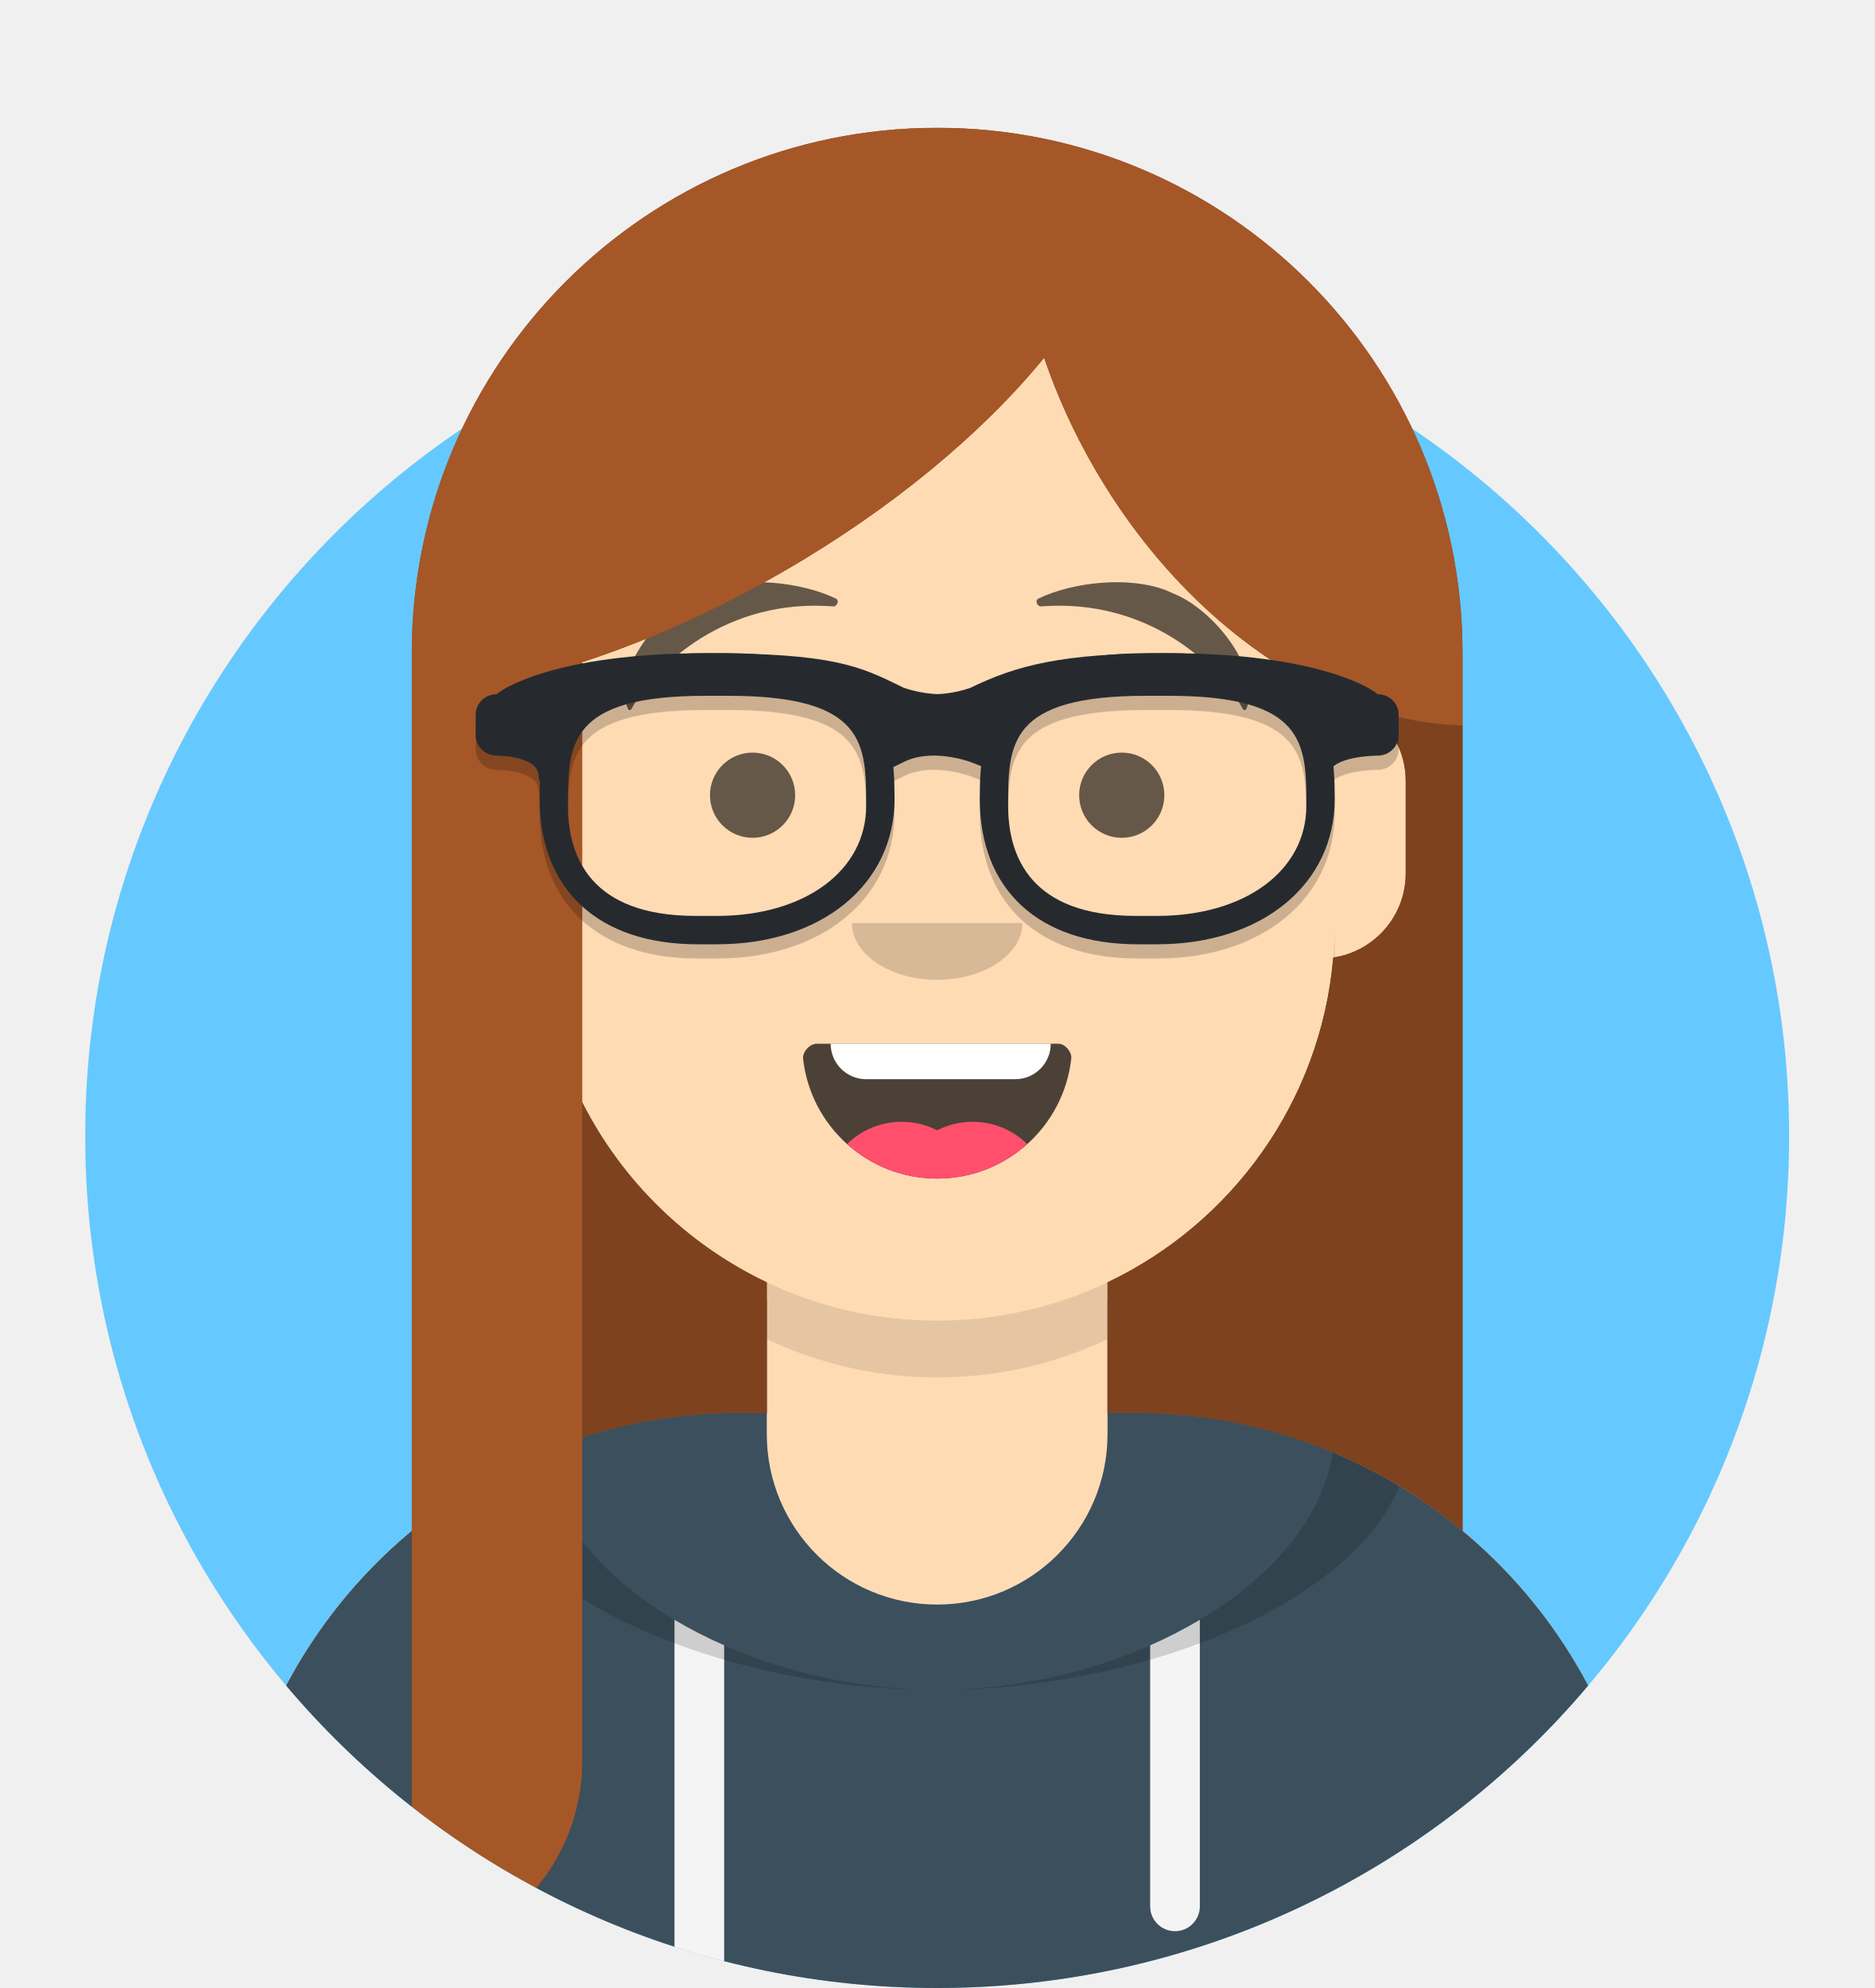
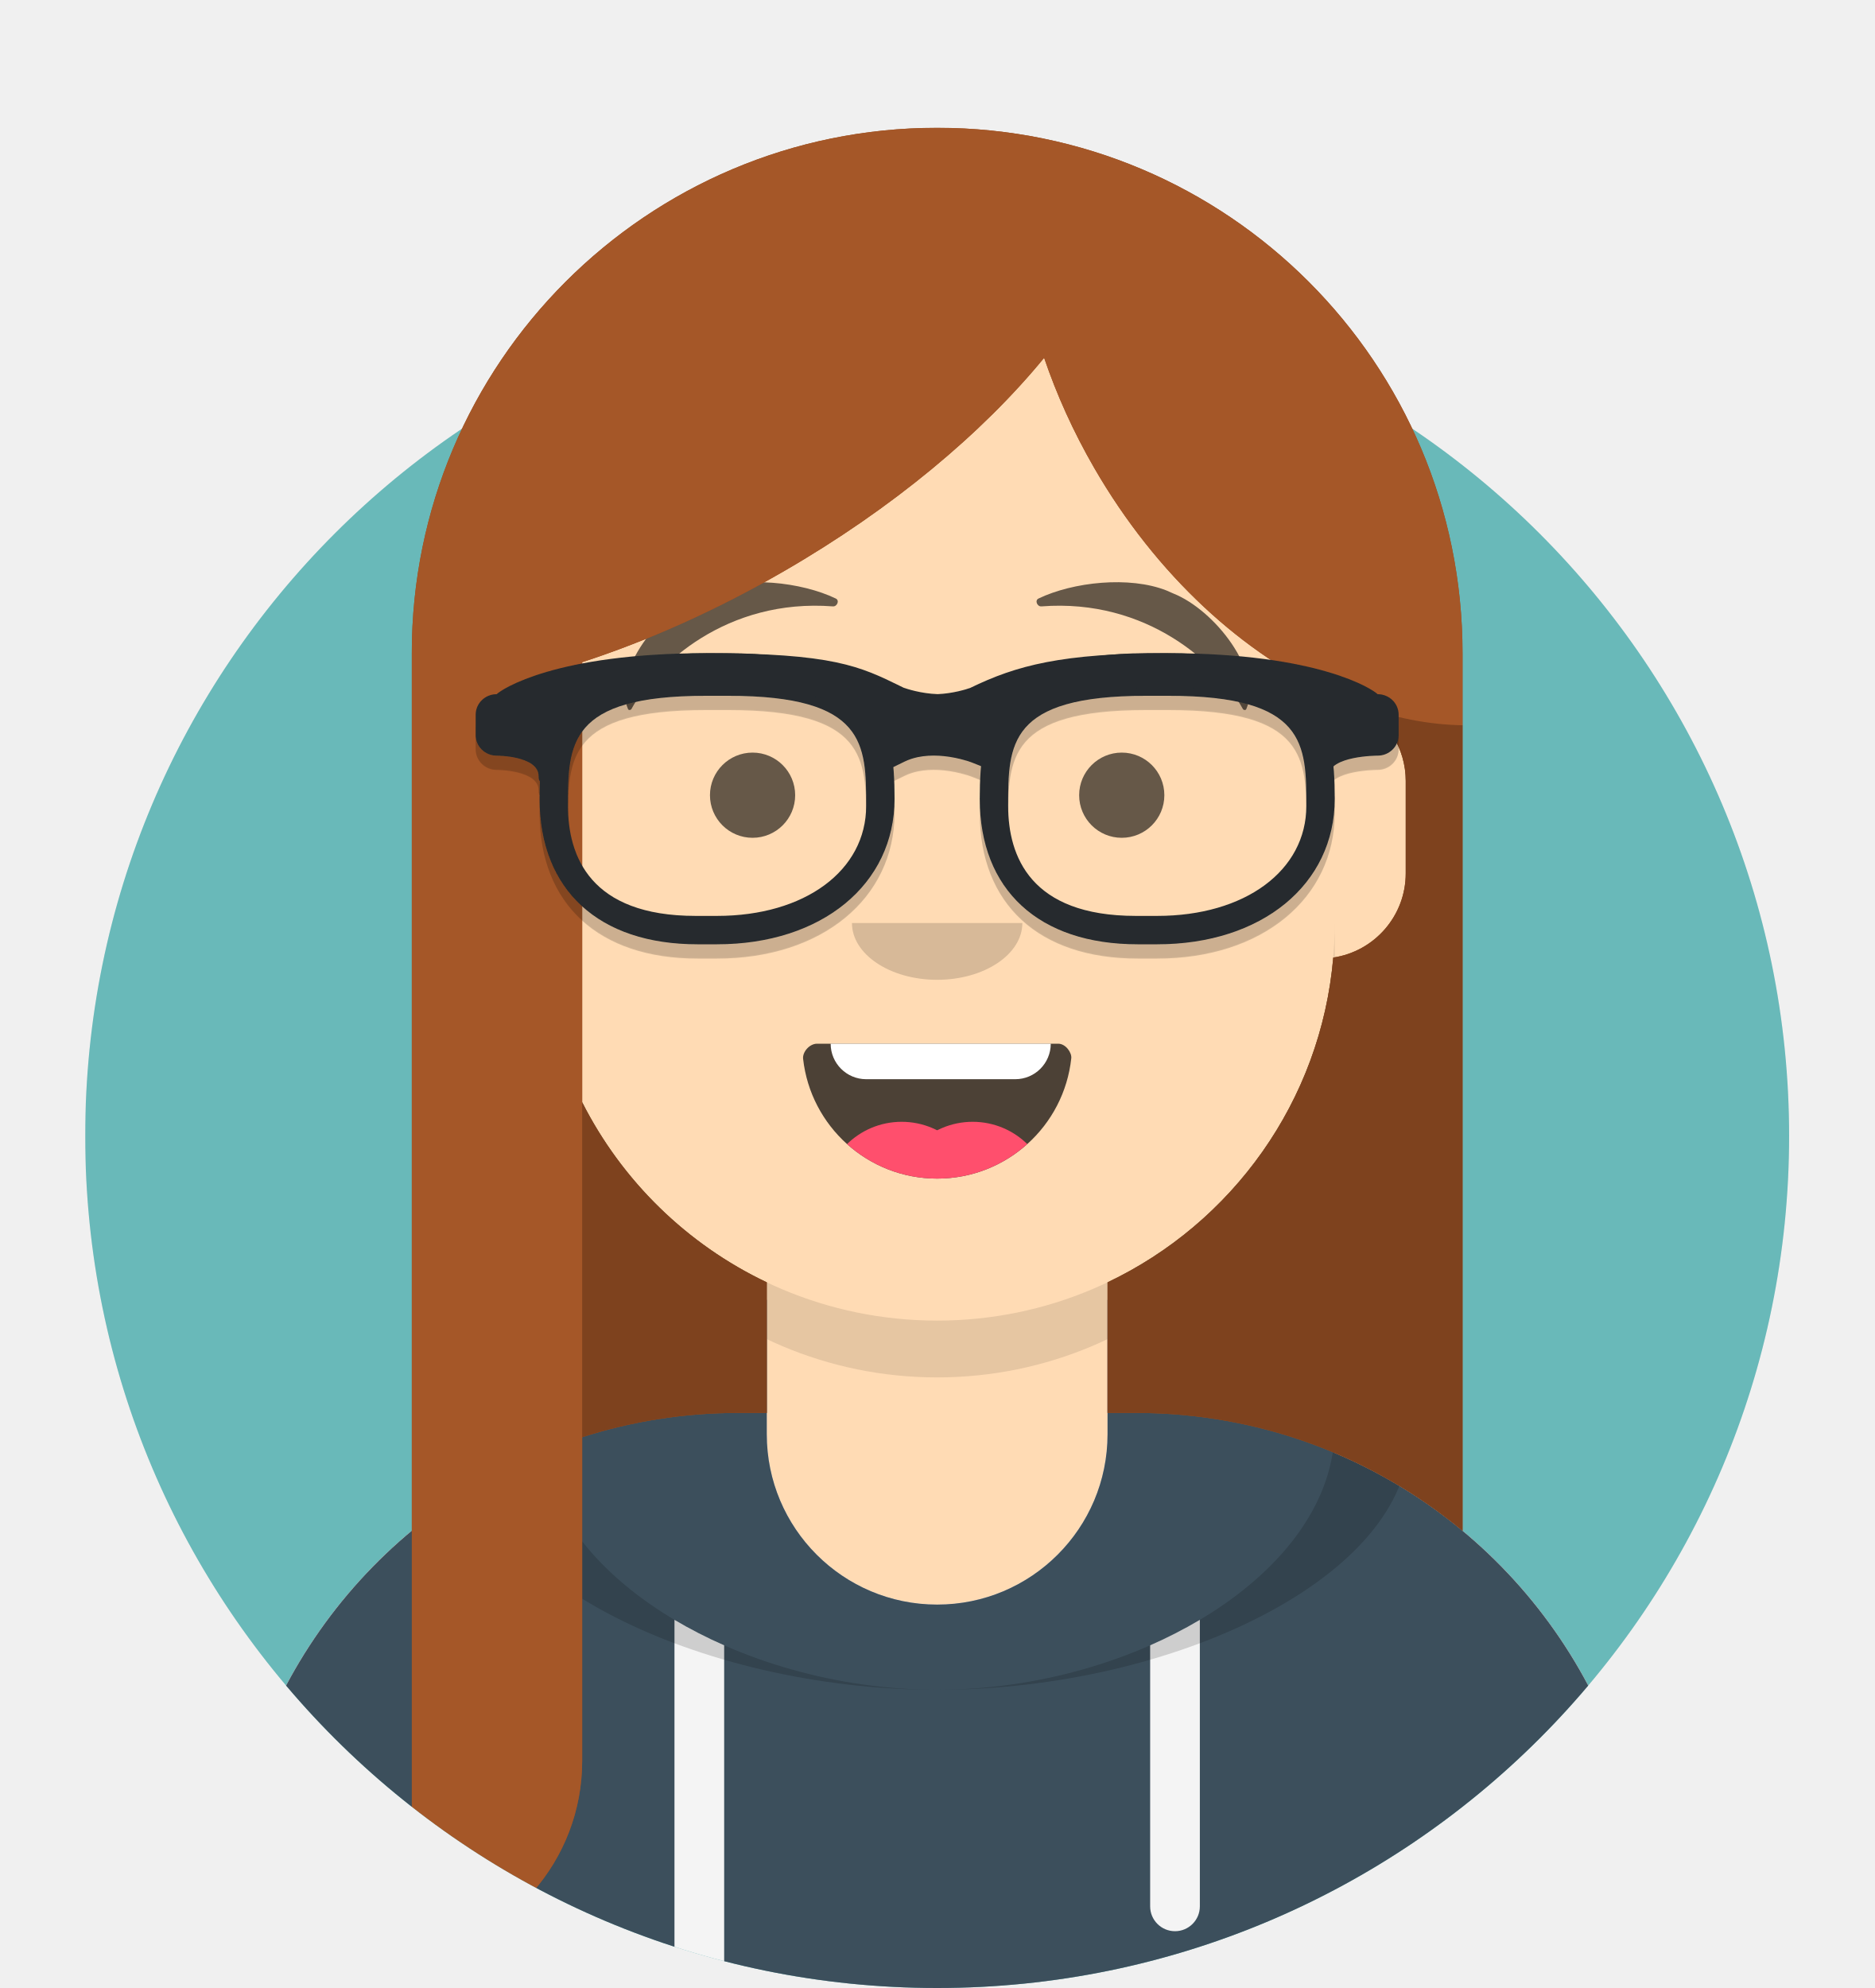
<svg xmlns="http://www.w3.org/2000/svg" xmlns:xlink="http://www.w3.org/1999/xlink" width="264px" height="280px" viewBox="0 0 264 280" version="1.1">
  <defs>
    <circle id="path-1" cx="120" cy="120" r="120" />
    <path d="M12,160 C12,226.274 65.726,280 132,280 C198.274,280 252,226.274 252,160 L264,160 L264,-1.42108547e-14 L-3.19744231e-14,-1.42108547e-14 L-3.19744231e-14,160 L12,160 Z" id="path-3" />
    <path d="M124,144.611 L124,163 L128,163 L128,163 C167.765,163 200,195.235 200,235 L200,244 L0,244 L0,235 C-4.86974701e-15,195.235 32.235,163 72,163 L72,163 L76,163 L76,144.611 C58.763,136.422 46.372,119.687 44.305,99.881 C38.48,99.058 34,94.052 34,88 L34,74 C34,68.054 38.325,63.118 44,62.166 L44,56 L44,56 C44,25.072 69.072,5.68137151e-15 100,0 L100,0 L100,0 C130.928,-5.68137151e-15 156,25.072 156,56 L156,62.166 C161.675,63.118 166,68.054 166,74 L166,88 C166,94.052 161.52,99.058 155.695,99.881 C153.628,119.687 141.237,136.422 124,144.611 Z" id="path-5" />
  </defs>
  <g id="Avataaar" stroke="none" stroke-width="1" fill="none" fill-rule="evenodd">
    <g transform="translate(-825, -1100)" id="Avataaar/Circle">
      <g transform="translate(825, 1100)">
        <g id="Circle" stroke-width="1" fill-rule="evenodd" transform="translate(12, 40)">
          <mask id="mask-2" fill="white">
            <use xlink:href="#path-1" />
          </mask>
          <use id="Circle-Background" fill="#E6E6E6" xlink:href="#path-1" />
-           <g id="Color/Palette/Blue-01" mask="url(#mask-2)" fill="#65C9FF">
+           <g id="Color/Palette/Blue-01" mask="url(#mask-2)" fill="#69b9b9">
            <rect id="🖍Color" x="0" y="0" width="240" height="240" />
          </g>
        </g>
        <mask id="mask-4" fill="white">
          <use xlink:href="#path-3" />
        </mask>
        <g id="Mask" />
        <g id="Avataaar" stroke-width="1" fill-rule="evenodd" mask="url(#mask-4)">
          <g id="Body" transform="translate(32, 36)">
            <mask id="mask-6" fill="white">
              <use xlink:href="#path-5" />
            </mask>
            <use fill="#D0C6AC" xlink:href="#path-5" />
            <g id="Skin/👶🏽-03-Brown" mask="url(#mask-6)" fill="#FFDBB4">
              <g transform="translate(-32, 0)" id="Color">
                <rect x="0" y="0" width="264" height="244" />
              </g>
            </g>
            <path d="M156,79 L156,102 C156,132.928 130.928,158 100,158 C69.072,158 44,132.928 44,102 L44,79 L44,94 C44,124.928 69.072,150 100,150 C130.928,150 156,124.928 156,94 L156,79 Z" id="Neck-Shadow" fill-opacity="0.1" fill="#000000" mask="url(#mask-6)" />
          </g>
          <g id="Clothing/Hoodie" transform="translate(0, 170)">
            <defs>
              <path d="M108,13.071 C90.081,15.076 76.28,20.552 76.004,34.645 C50.146,45.568 32,71.165 32,100.999 L32,100.999 L32,110 L232,110 L232,100.999 C232,71.165 213.854,45.568 187.996,34.645 C187.72,20.552 173.919,15.076 156,13.071 L156,32 L156,32 C156,45.255 145.255,56 132,56 L132,56 C118.745,56 108,45.255 108,32 L108,13.071 Z" id="react-path-1" />
            </defs>
            <mask id="react-mask-2" fill="white">
              <use xlink:href="#react-path-1" />
            </mask>
            <use id="Hoodie" fill="#B7C1DB" fill-rule="evenodd" xlink:href="#react-path-1" />
            <g id="Color/Palette/Gray-01" mask="url(#react-mask-2)" fill-rule="evenodd" fill="#3C4F5C">
              <rect id="🖍Color" x="0" y="0" width="264" height="110" />
            </g>
            <path d="M102,61.739 L102,110 L95,110 L95,58.15 C97.204,59.46 99.547,60.661 102,61.739 Z M169,58.15 L169,98.5 C169,100.433 167.433,102 165.5,102 C163.567,102 162,100.433 162,98.5 L162,61.739 C164.453,60.661 166.796,59.46 169,58.15 Z" id="Straps" fill="#F4F4F4" fill-rule="evenodd" mask="url(#react-mask-2)" />
            <path d="M90.96,12.724 C75.909,15.571 65.5,21.243 65.5,32.308 C65.5,52.02 98.538,68 132,68 C165.462,68 198.5,52.02 198.5,32.308 C198.5,21.243 188.091,15.571 173.04,12.724 C182.125,16.074 188,21.706 188,31.077 C188,51.469 160.179,68 132,68 C103.821,68 76,51.469 76,31.077 C76,21.706 81.875,16.074 90.96,12.724 Z" id="Shadow" fill-opacity="0.16" fill="#000000" fill-rule="evenodd" mask="url(#react-mask-2)" />
          </g>
          <g id="Face" transform="translate(76, 82)" fill="#000000">
            <g id="Mouth/Smile" transform="translate(2, 52)">
              <defs>
                <path d="M35.118,15.128 C36.176,24.62 44.226,32 54,32 C63.804,32 71.874,24.574 72.892,15.04 C72.974,14.273 72.117,13 71.043,13 C56.149,13 44.738,13 37.087,13 C36.007,13 35.012,14.178 35.118,15.128 Z" id="react-path-3" />
              </defs>
              <mask id="react-mask-4" fill="white">
                <use xlink:href="#react-path-3" />
              </mask>
              <use id="Mouth" fill-opacity="0.7" fill="#000000" fill-rule="evenodd" xlink:href="#react-path-3" />
              <rect id="Teeth" fill="#FFFFFF" fill-rule="evenodd" mask="url(#react-mask-4)" x="39" y="2" width="31" height="16" rx="5" />
              <g id="Tongue" stroke-width="1" fill-rule="evenodd" mask="url(#react-mask-4)" fill="#FF4F6D">
                <g transform="translate(38, 24)">
                  <circle cx="11" cy="11" r="11" />
                  <circle cx="21" cy="11" r="11" />
                </g>
              </g>
            </g>
            <g id="Nose/Default" transform="translate(28, 40)" fill-opacity="0.16">
              <path d="M16,8 C16,12.418 21.373,16 28,16 L28,16 C34.627,16 40,12.418 40,8" id="Nose" />
            </g>
            <g id="Eyes/Default-😀" transform="translate(0, 8)" fill-opacity="0.6">
              <circle id="Eye" cx="30" cy="22" r="6" />
              <circle id="Eye" cx="82" cy="22" r="6" />
            </g>
            <g id="Eyebrow/Natural/Raised-Excited-Natural" fill-opacity="0.6">
              <path d="M22.766,1.578 L23.677,1.176 C28.919,-0.905 36.865,-0.033 41.723,2.299 C42.29,2.571 41.902,3.452 41.321,3.407 C26.402,2.256 16.358,11.553 12.946,17.847 C12.845,18.034 12.539,18.055 12.464,17.881 C10.156,12.562 16.913,3.896 22.766,1.578 Z" id="Eye-Browse-Reddit" />
              <path d="M80.766,1.578 L81.677,1.176 C86.919,-0.905 94.865,-0.033 99.723,2.299 C100.29,2.571 99.902,3.452 99.321,3.407 C84.402,2.256 74.358,11.553 70.946,17.847 C70.845,18.034 70.539,18.055 70.464,17.881 C68.156,12.562 74.913,3.896 80.766,1.578 Z" id="Eye-Browse-Reddit" transform="translate(85, 9) scale(-1, 1) translate(-85, -9) " />
            </g>
          </g>
          <g id="Top" stroke-width="1" fill-rule="evenodd">
            <defs>
              <rect id="react-path-7" x="0" y="0" width="264" height="280" />
              <path d="M133.506,81.335 C137.364,83.331 140,87.357 140,92 L140,105 C140,111.019 135.569,116.002 129.791,116.867 C128.048,137.115 115.531,154.283 98,162.611 L98,162.611 L98,181 L102,181 C119.491,181 135.525,187.237 148,197.608 L148,74 C148,53.565 139.717,35.065 126.326,21.674 C112.935,8.283 94.435,-3.55271368e-15 74,0 C33.131,7.10542736e-15 -7.10542736e-15,33.131 0,74 L0,257.716 C13.569,255.776 24,244.106 24,230 L24,184.423 C30.935,182.2 38.327,181 46,181 L50,181 L50,162.611 C38.773,157.277 29.602,148.318 24,137.246 L24,75.266 C33.147,72.291 42.778,68.017 52.342,62.495 C67.745,53.602 80.431,42.941 89.066,32.397 C90.831,37.595 93.175,42.801 96.11,47.885 C104.878,63.071 117.224,74.234 130,79.917 L130,80.166 C130.4,80.233 130.794,80.32 131.18,80.426 C131.955,80.749 132.73,81.052 133.506,81.335 Z" id="react-path-8" />
            </defs>
            <mask id="react-mask-5" fill="white">
              <use xlink:href="#react-path-7" />
            </mask>
            <g id="Mask" />
            <g id="Top/Long-Hair/Straight" mask="url(#react-mask-5)">
              <g transform="translate(-1, 0)">
                <g id="Hair" stroke-width="1" fill="none" fill-rule="evenodd" transform="translate(59, 18)">
                  <mask id="react-mask-6" fill="white">
                    <use xlink:href="#react-path-8" />
                  </mask>
                  <use id="Mask-Hair" fill="#944F23" xlink:href="#react-path-8" />
                  <g id="Skin/👶🏽-03-Brown" mask="url(#react-mask-6)" fill="#A55728">
                    <g transform="translate(0, 0) " id="Color">
                      <rect x="0" y="0" width="264" height="280" />
                    </g>
                  </g>
                </g>
                <path d="M192.506,99.335 C197.375,101.108 202.263,102.072 207,102.148 L207,102.148 L207,92 C207,71.565 198.717,53.065 185.326,39.674 C198.717,53.065 207,71.565 207,92 L207,215.608 C194.525,205.237 178.491,199 161,199 L157,199 L157,180.611 L157,180.611 C174.531,172.283 187.048,155.115 188.791,134.867 C194.569,134.002 199,129.019 199,123 L199,110 C199,105.357 196.364,101.331 192.506,99.335 Z M190.18,98.426 C189.794,98.32 189.4,98.233 189,98.166 L189,97.917 C189.393,98.092 189.786,98.261 190.18,98.426 Z M83,155.246 C88.602,166.318 97.773,175.277 109,180.611 L109,199 L105,199 C97.327,199 89.935,200.2 83,202.423 L83,155.246 Z" id="Shadow" fill-opacity="0.24" fill="#000000" fill-rule="evenodd" />
                <g id="Top/_Resources/Prescription-02" fill="none" transform="translate(62, 85)" stroke-width="1">
                  <defs>
                    <filter x="-0.8%" y="-2.4%" width="101.5%" height="109.8%" filterUnits="objectBoundingBox" id="react-filter-9">
                      <feOffset dx="0" dy="2" in="SourceAlpha" result="shadowOffsetOuter1" />
                      <feColorMatrix values="0 0 0 0 0   0 0 0 0 0   0 0 0 0 0  0 0 0 0.2 0" type="matrix" in="shadowOffsetOuter1" result="shadowMatrixOuter1" />
                      <feMerge>
                        <feMergeNode in="shadowMatrixOuter1" />
                        <feMergeNode in="SourceGraphic" />
                      </feMerge>
                    </filter>
                  </defs>
                  <g id="Wayfarers" filter="url(#react-filter-9)" transform="translate(6, 7)" fill="#252C2F">
                    <path d="M34,41 L31.242,41 C17.315,41 9,33.336 9,20.5 C9,10.127 10.817,0 32.53,0 L35.47,0 C57.183,0 59,10.127 59,20.5 C59,32.569 48.721,41 34,41 Z M32.385,6 C13,6 13,12.841 13,21.502 C13,28.572 16.116,37 30.971,37 L34,37 C46.365,37 55,30.627 55,21.502 C55,12.841 55,6 35.615,6 L32.385,6 Z" id="Left" fill-rule="nonzero" />
                    <path d="M96,41 L93.242,41 C79.315,41 71,33.336 71,20.5 C71,10.127 72.817,0 94.53,0 L97.47,0 C119.183,0 121,10.127 121,20.5 C121,32.569 110.721,41 96,41 Z M94.385,6 C75,6 75,12.841 75,21.502 C75,28.572 78.119,37 92.971,37 L96,37 C108.365,37 117,30.627 117,21.502 C117,12.841 117,6 97.615,6 L94.385,6 Z" id="Right" fill-rule="nonzero" />
                    <path d="M2.955,5.772 C3.646,5.096 11.21,0 32.5,0 C50.351,0 54.13,1.853 59.85,4.652 L60.269,4.859 C60.667,4.999 62.7,5.69 65.079,5.766 C67.246,5.673 69.1,5.085 69.642,4.897 C76.17,1.722 82.561,0 97.5,0 C118.79,0 126.354,5.096 127.045,5.772 C128.679,5.772 130,7.062 130,8.657 L130,11.543 C130,13.139 128.679,14.429 127.045,14.429 C127.045,14.429 120.144,14.429 120.144,17.315 C120.144,20.2 118.182,13.139 118.182,11.543 L118.182,8.732 C114.579,7.353 108.128,4.786 97.5,4.786 C85.658,4.786 79.761,6.886 74.702,8.971 L74.759,9.108 L74.756,11.094 L72.539,16.444 L69.8,15.361 C69.556,15.264 69.028,15.09 68.296,14.91 C66.256,14.407 64.159,14.254 62.304,14.634 C61.624,14.774 60.992,14.984 60.413,15.267 L57.77,16.558 L55.127,11.396 L55.244,9.102 L55.325,8.907 C50.962,6.874 46.939,4.786 32.5,4.786 C21.872,4.786 15.422,7.352 11.818,8.731 L11.818,11.543 C11.818,13.139 8.864,20.2 8.864,17.315 C8.864,14.429 2.955,14.429 2.955,14.429 C1.324,14.429 0,13.139 0,11.543 L0,8.657 C0,7.062 1.324,5.772 2.955,5.772 Z" id="Stuff" fill-rule="nonzero" />
                  </g>
                </g>
              </g>
            </g>
          </g>
        </g>
      </g>
    </g>
  </g>
</svg>
